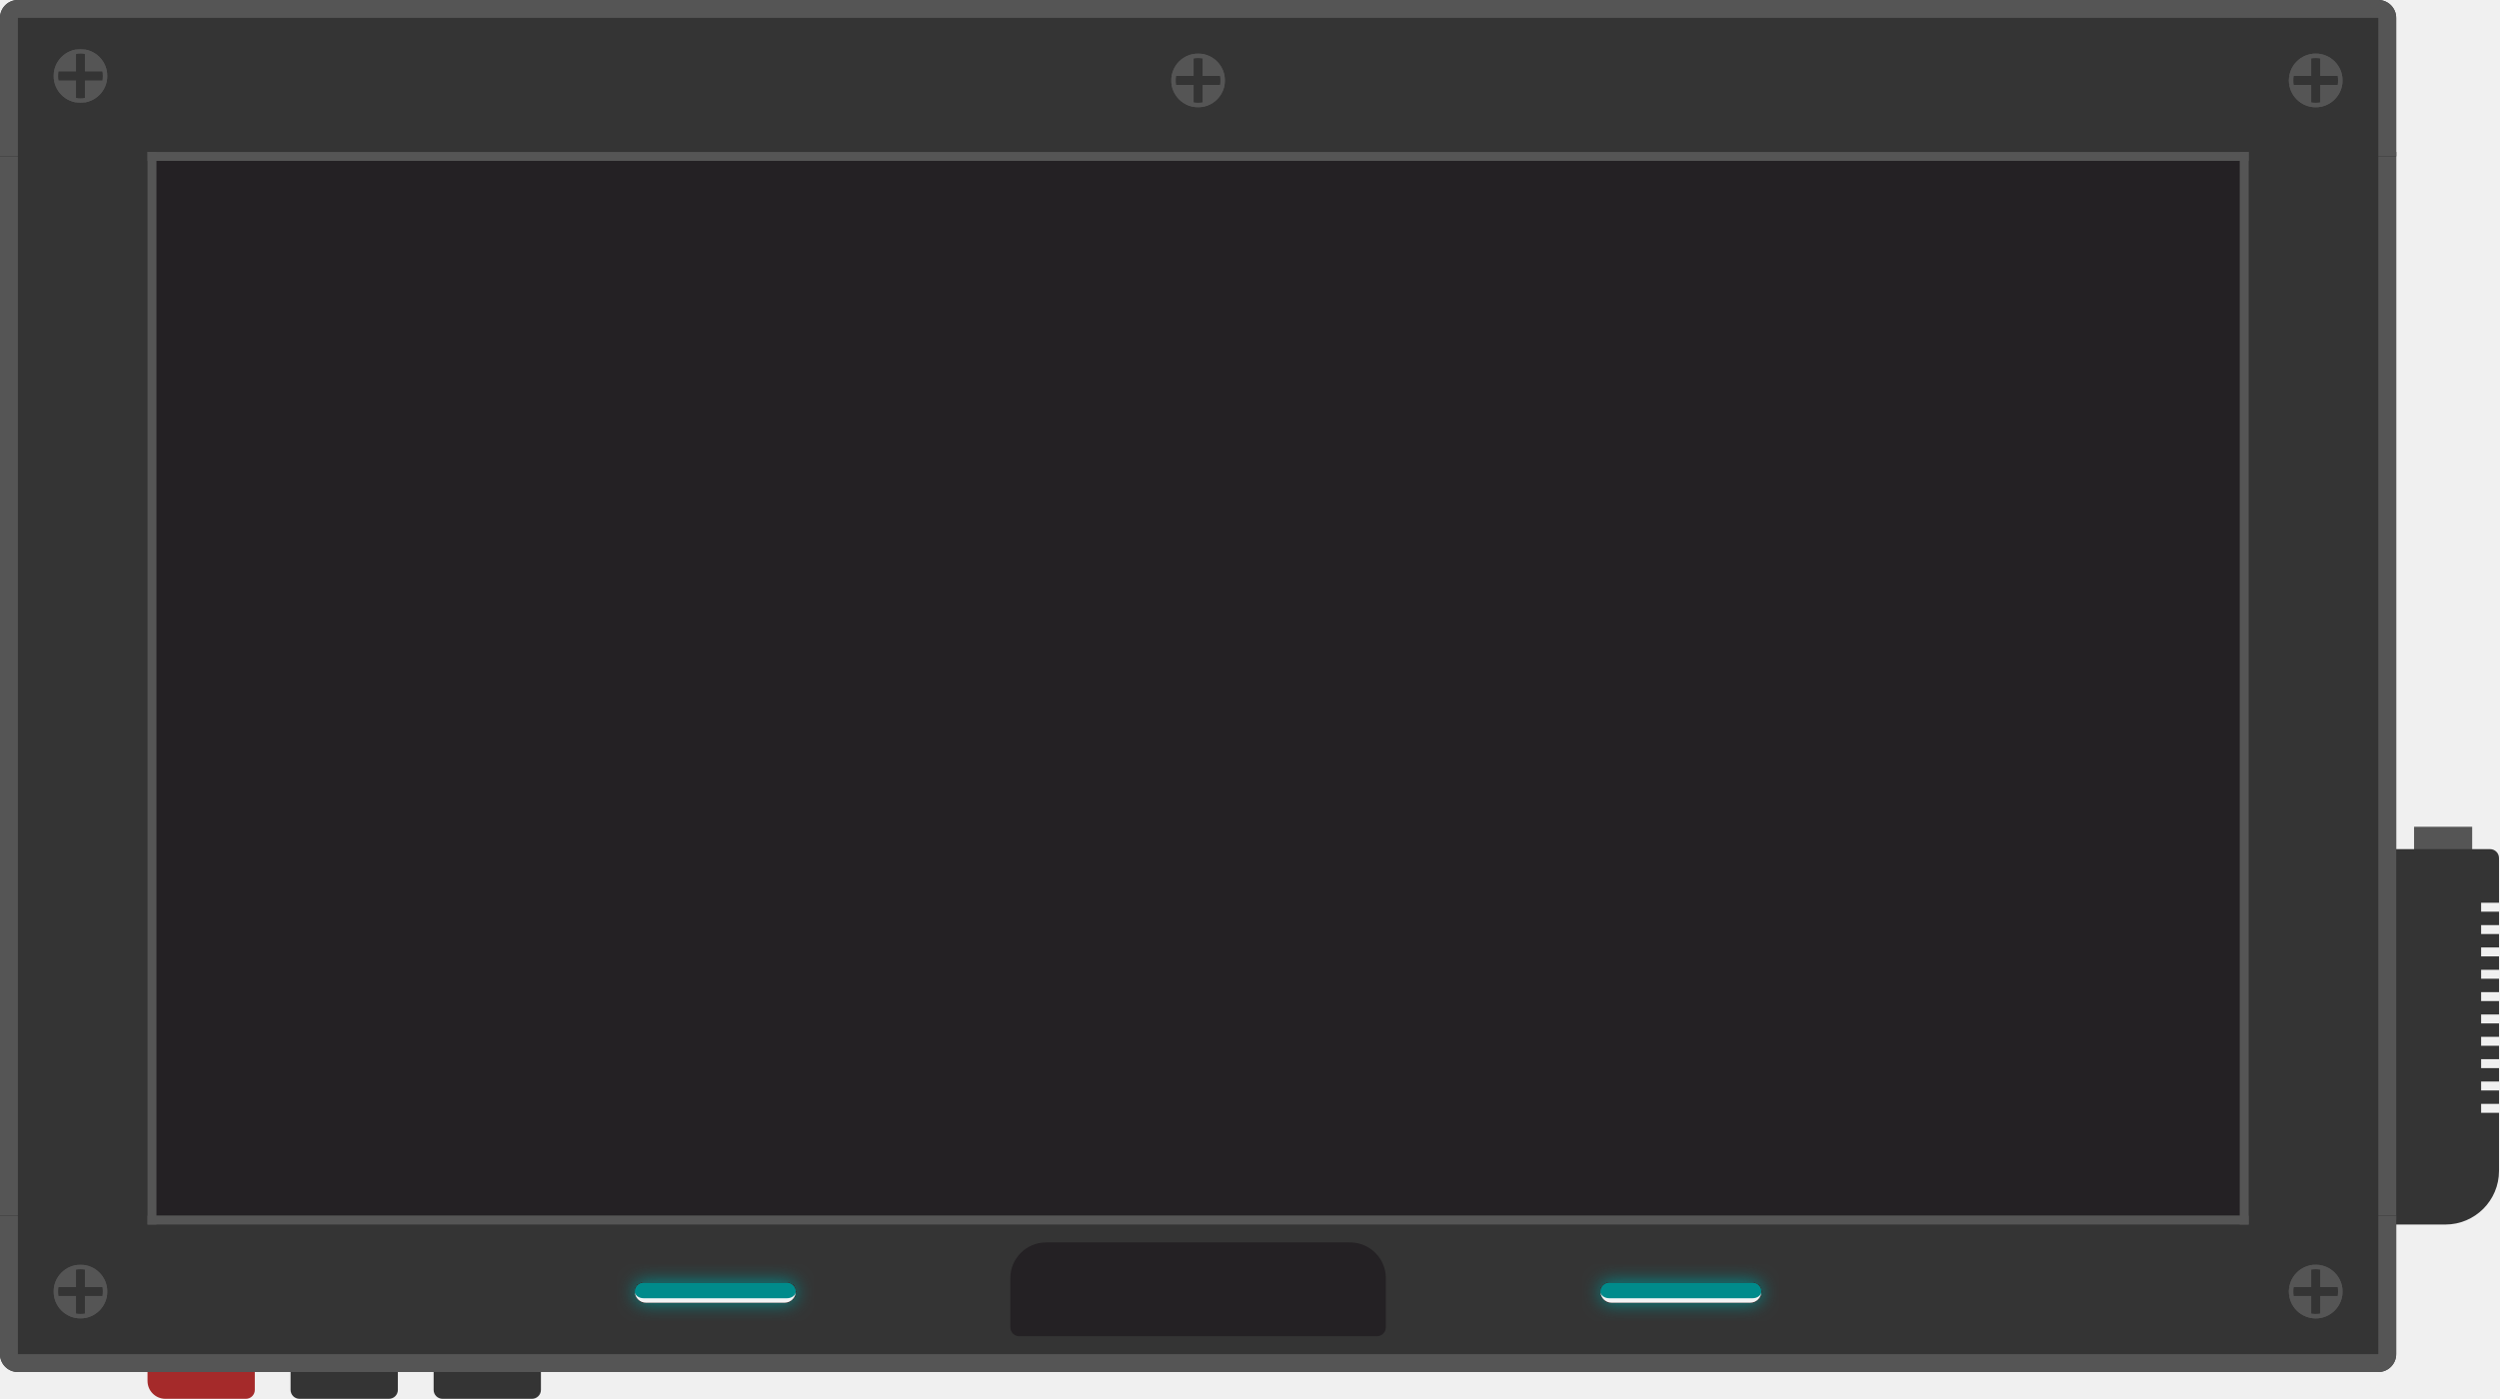
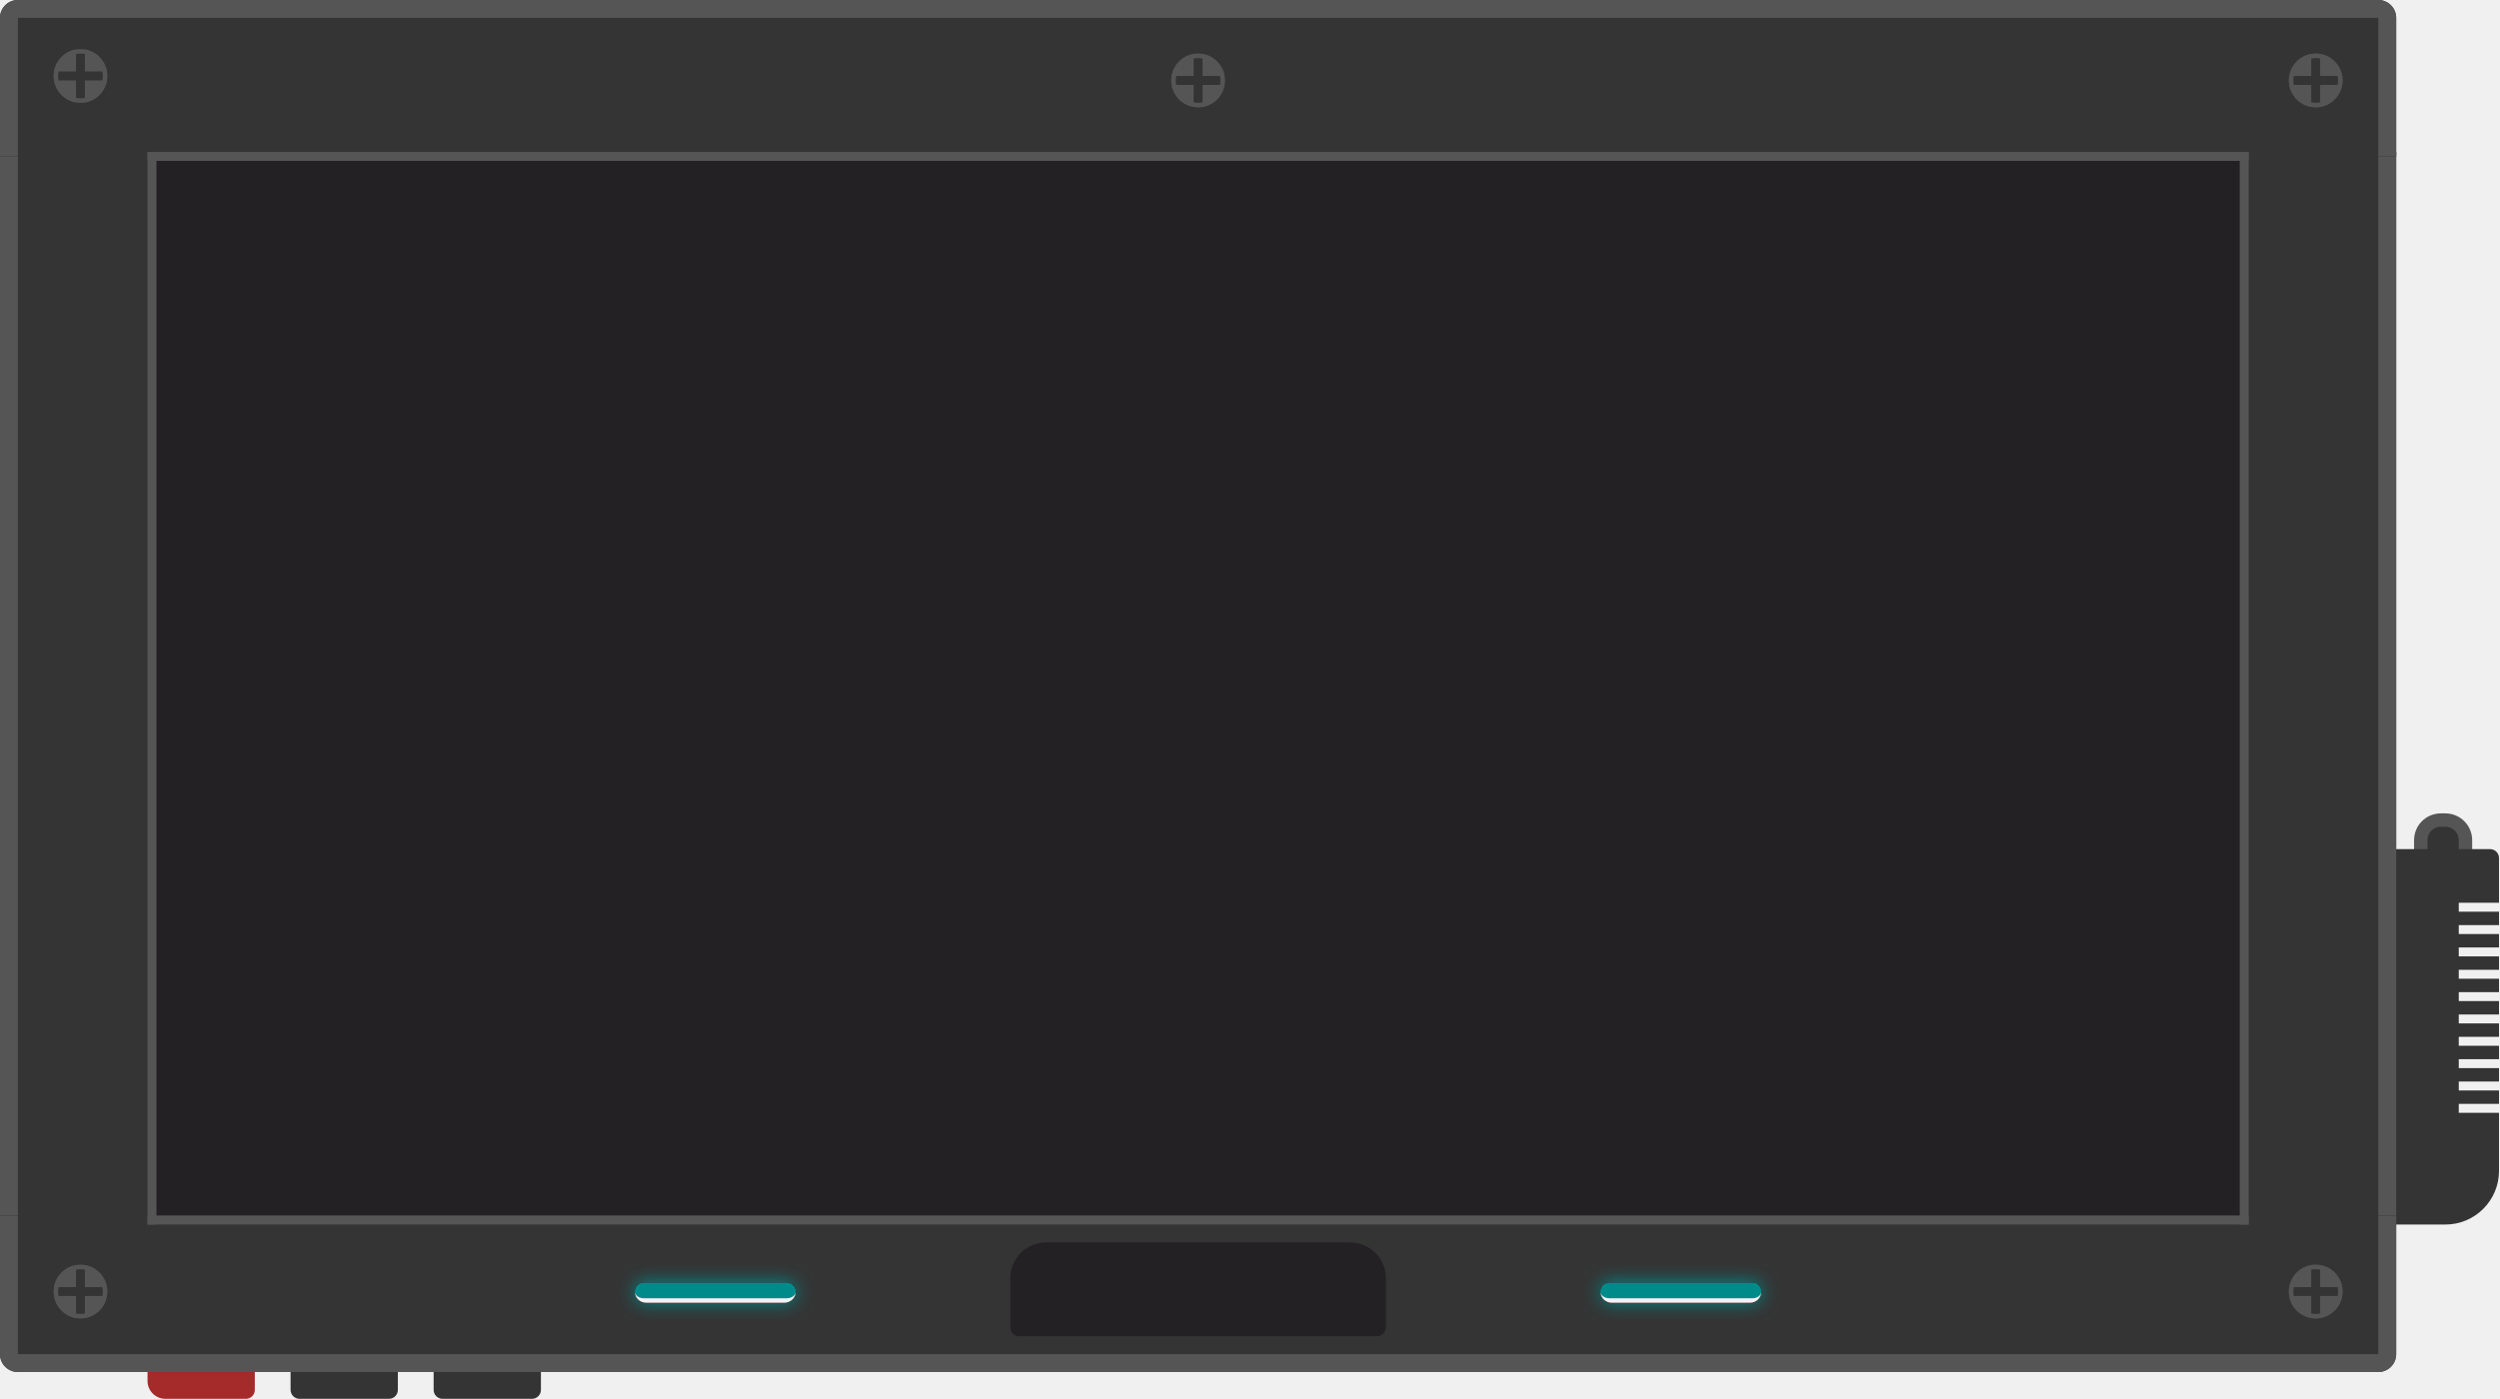
<svg xmlns="http://www.w3.org/2000/svg" width="559" height="313" viewBox="0 0 559 313" fill="none">
  <g clip-path="url(#clip0_38_216)">
    <path d="M55 313C56.105 313 57 312.105 57 311V306H33V309C33 311.209 34.791 313 37 313H55Z" fill="#A52A2A" />
    <path d="M87 313C88.105 313 89 312.105 89 311V306H65V311C65 312.105 65.895 313 67 313H87Z" fill="#343434" />
    <path d="M119 313C120.105 313 121 312.105 121 311V306H97V311C97 312.105 97.895 313 99 313H119Z" fill="#343434" />
-     <path d="M553 191H540V185H553V191Z" fill="#555555" />
+     <path d="M541.5 193.5H551.5V188C551.5 185.515 549.485 183.5 547 183.5H546C543.515 183.5 541.5 185.515 541.5 188V193.5Z" fill="#343434" />
+     <path d="M541.5 193.5H551.5V188C551.5 185.515 549.485 183.5 547 183.5H546C543.515 183.5 541.5 185.515 541.5 188V193.5Z" stroke="#555555" stroke-width="3" />
    <path d="M559 262C559 268.627 553.627 274 547 274H535V249H559V262Z" fill="#343434" />
    <path d="M559 202H535V190H557C558.105 190 559 190.895 559 192V202Z" fill="#343434" />
-     <path d="M555 250H535V201H555V250Z" fill="#343434" />
-     <path d="M559 207H554V204H559V207Z" fill="#343434" />
-     <path d="M559 212H554V209H559V212Z" fill="#343434" />
-     <path d="M559 217H554V214H559V217Z" fill="#343434" />
-     <path d="M559 222H554V219H559V222Z" fill="#343434" />
-     <path d="M559 227H554V224H559V227Z" fill="#343434" />
-     <path d="M559 232H554V229H559V232Z" fill="#343434" />
-     <path d="M559 237H554V234H559V237Z" fill="#343434" />
-     <path d="M559 242H554V239H559V242Z" fill="#343434" />
-     <path d="M559 247H554V244H559V247Z" fill="#343434" />
+     <path d="M550 250H535V201H550V250Z" fill="#343434" />
+     <path d="M559 207H549V204H559V207Z" fill="#343434" />
+     <path d="M559 212H549V209H559V212Z" fill="#343434" />
+     <path d="M559 217H549V214H559V217Z" fill="#343434" />
+     <path d="M559 222H549V219H559V222Z" fill="#343434" />
+     <path d="M559 227H549V224H559V227Z" fill="#343434" />
+     <path d="M559 232H549V229H559V232Z" fill="#343434" />
+     <path d="M559 237H549V234H559V237Z" fill="#343434" />
+     <path d="M559 242H549V239H559V242Z" fill="#343434" />
+     <path d="M559 247H549V244H559V247Z" fill="#343434" />
    <g clip-path="url(#clip1_38_216)">
      <mask id="path-17-inside-1_38_216" fill="white">
        <path d="M536 34V273H0V34L536 34Z" />
      </mask>
      <path d="M536 34V273H0V34L536 34Z" fill="#343434" />
      <rect width="238" height="468" transform="matrix(0 1 -1 0 502 34)" fill="#242124" />
    </g>
    <path d="M532 34V273H540V34H532ZM4 273V34H-4V273H4Z" fill="#555555" mask="url(#path-17-inside-1_38_216)" />
    <g clip-path="url(#clip2_38_216)">
      <mask id="path-19-inside-2_38_216" fill="white">
        <path d="M536 272V303C536 305.209 534.209 307 532 307H4C1.791 307 0 305.209 0 303V272L536 272Z" />
      </mask>
      <path d="M536 272V303C536 305.209 534.209 307 532 307H4C1.791 307 0 305.209 0 303V272L536 272Z" fill="#343434" />
      <g clip-path="url(#clip3_38_216)">
        <rect x="524" y="283" width="12" height="12" rx="6" transform="rotate(90 524 283)" fill="#343434" />
        <rect x="524" y="288" width="2" height="12" transform="rotate(90 524 288)" fill="#555555" />
        <rect x="519" y="283" width="12" height="2" transform="rotate(90 519 283)" fill="#555555" />
      </g>
      <rect x="523.5" y="283.5" width="11" height="11" rx="5.5" transform="rotate(90 523.5 283.5)" stroke="#343434" />
      <g clip-path="url(#clip4_38_216)">
        <rect x="512" y="283" width="12" height="12" rx="6" fill="#555555" />
        <rect x="517" y="283" width="2" height="12" fill="#343434" />
        <rect x="512" y="288" width="12" height="2" fill="#343434" />
      </g>
      <rect x="512.5" y="283.5" width="11" height="11" rx="5.5" stroke="#555555" />
      <g clip-path="url(#clip5_38_216)">
        <rect x="12" y="283" width="12" height="12" rx="6" fill="#555555" />
        <rect x="17" y="283" width="2" height="12" fill="#343434" />
        <rect x="12" y="288" width="12" height="2" fill="#343434" />
      </g>
      <rect x="12.5" y="283.5" width="11" height="11" rx="5.5" stroke="#555555" />
      <g filter="url(#filter0_d_38_216)">
-         <path d="M392 287C393.105 287 394 287.895 394 289V289C394 290.105 393.105 291 392 291H360C358.895 291 358 290.105 358 289V289C358 287.895 358.895 287 360 287H392Z" fill="#008B8B" />
+         <path d="M392 287C393.105 287 394 287.895 394 289C394 290.105 393.105 291 392 291H360C358.895 291 358 290.105 358 289C358 287.895 358.895 287 360 287H392Z" fill="#008B8B" />
        <path d="M394 287V291V287ZM358 291V287V291ZM358 287H394H358ZM394 289C394 290.381 392.881 291.5 391.5 291.5H360.5C359.119 291.5 358 290.381 358 289C358 289.828 358.895 290.5 360 290.5H392C393.105 290.5 394 289.828 394 289Z" fill="#F2F3F4" />
      </g>
      <g filter="url(#filter1_d_38_216)">
-         <path d="M176 287C177.105 287 178 287.895 178 289V289C178 290.105 177.105 291 176 291H144C142.895 291 142 290.105 142 289V289C142 287.895 142.895 287 144 287H176Z" fill="#008B8B" />
+         <path d="M176 287C177.105 287 178 287.895 178 289C178 290.105 177.105 291 176 291H144C142.895 291 142 290.105 142 289C142 287.895 142.895 287 144 287H176Z" fill="#008B8B" />
        <path d="M178 287V291V287ZM142 291V287V291ZM142 287H178H142ZM178 289C178 290.381 176.881 291.5 175.5 291.5H144.5C143.119 291.5 142 290.381 142 289C142 289.828 142.895 290.5 144 290.5H176C177.105 290.5 178 289.828 178 289Z" fill="#F2F3F4" />
      </g>
      <path d="M302 278C306.418 278 310 281.582 310 286V297C310 298.105 309.105 299 308 299H228C226.895 299 226 298.105 226 297V286C226 281.582 229.582 278 234 278H302Z" fill="#242124" />
    </g>
    <path d="M540 272V303C540 307.418 536.418 311 532 311V303V272H540ZM4 311C-0.418 311 -4 307.418 -4 303V272H4V303V311ZM0 272L536 272L0 272ZM540 303C540 307.418 536.418 311 532 311H4C-0.418 311 -4 307.418 -4 303H4H532H540Z" fill="#555555" mask="url(#path-19-inside-2_38_216)" />
    <g clip-path="url(#clip6_38_216)">
      <mask id="path-38-inside-3_38_216" fill="white">
        <path d="M536 35V4C536 1.791 534.209 0 532 0L4 0C1.791 0 0 1.791 0 4V35L536 35Z" />
      </mask>
      <path d="M536 35V4C536 1.791 534.209 0 532 0L4 0C1.791 0 0 1.791 0 4V35L536 35Z" fill="#343434" />
      <g clip-path="url(#clip7_38_216)">
        <rect width="12" height="12" rx="6" transform="matrix(0 -1 -1 0 524 24)" fill="#343434" />
        <rect width="2" height="12" transform="matrix(0 -1 -1 0 524 19)" fill="#555555" />
        <rect width="12" height="2" transform="matrix(0 -1 -1 0 519 24)" fill="#555555" />
      </g>
      <rect x="-0.5" y="-0.5" width="11" height="11" rx="5.5" transform="matrix(0 -1 -1 0 523 23)" stroke="#343434" />
      <g clip-path="url(#clip8_38_216)">
        <rect width="12" height="12" rx="6" transform="matrix(1 0 0 -1 512 24)" fill="#555555" />
        <rect width="2" height="12" transform="matrix(1 0 0 -1 517 24)" fill="#343434" />
        <rect width="12" height="2" transform="matrix(1 0 0 -1 512 19)" fill="#343434" />
      </g>
      <rect x="0.5" y="-0.5" width="11" height="11" rx="5.5" transform="matrix(1 0 0 -1 512 23)" stroke="#555555" />
      <g clip-path="url(#clip9_38_216)">
        <rect width="12" height="12" rx="6" transform="matrix(1 0 0 -1 262 24)" fill="#555555" />
        <rect width="2" height="12" transform="matrix(1 0 0 -1 267 24)" fill="#343434" />
        <rect width="12" height="2" transform="matrix(1 0 0 -1 262 19)" fill="#343434" />
      </g>
      <rect x="0.5" y="-0.5" width="11" height="11" rx="5.5" transform="matrix(1 0 0 -1 262 23)" stroke="#555555" />
      <g clip-path="url(#clip10_38_216)">
        <rect x="12" y="11" width="12" height="12" rx="6" fill="#555555" />
        <rect x="17" y="11" width="2" height="12" fill="#343434" />
        <rect x="12" y="16" width="12" height="2" fill="#343434" />
      </g>
      <rect x="12.5" y="11.5" width="11" height="11" rx="5.5" stroke="#555555" />
    </g>
    <path d="M540 35V4C540 -0.418 536.418 -4 532 -4V4V35H540ZM4 -4C-0.418 -4 -4 -0.418 -4 4V35H4V4V-4ZM0 35L536 35L0 35ZM540 4C540 -0.418 536.418 -4 532 -4L4 -4C-0.418 -4 -4 -0.418 -4 4H4L532 4H540Z" fill="#555555" mask="url(#path-38-inside-3_38_216)" />
    <rect width="2" height="470" transform="matrix(0 1 -1 0 503 34)" fill="#555555" />
    <rect width="2" height="470" transform="matrix(0 1 -1 0 503 272)" fill="#555555" />
    <rect width="240" height="2" transform="matrix(0 1 -1 0 503 34)" fill="#555555" />
    <rect width="240" height="2" transform="matrix(0 1 -1 0 35 34)" fill="#555555" />
  </g>
  <defs>
    <filter id="filter0_d_38_216" x="354" y="283" width="44" height="12.5" filterUnits="userSpaceOnUse" color-interpolation-filters="sRGB">
      <feFlood flood-opacity="0" result="BackgroundImageFix" />
      <feColorMatrix in="SourceAlpha" type="matrix" values="0 0 0 0 0 0 0 0 0 0 0 0 0 0 0 0 0 0 127 0" result="hardAlpha" />
      <feOffset />
      <feGaussianBlur stdDeviation="2" />
      <feComposite in2="hardAlpha" operator="out" />
      <feColorMatrix type="matrix" values="0 0 0 0 0 0 0 0 0 0.545 0 0 0 0 0.545 0 0 0 1 0" />
      <feBlend mode="normal" in2="BackgroundImageFix" result="effect1_dropShadow_38_216" />
      <feBlend mode="normal" in="SourceGraphic" in2="effect1_dropShadow_38_216" result="shape" />
    </filter>
    <filter id="filter1_d_38_216" x="138" y="283" width="44" height="12.5" filterUnits="userSpaceOnUse" color-interpolation-filters="sRGB">
      <feFlood flood-opacity="0" result="BackgroundImageFix" />
      <feColorMatrix in="SourceAlpha" type="matrix" values="0 0 0 0 0 0 0 0 0 0 0 0 0 0 0 0 0 0 127 0" result="hardAlpha" />
      <feOffset />
      <feGaussianBlur stdDeviation="2" />
      <feComposite in2="hardAlpha" operator="out" />
      <feColorMatrix type="matrix" values="0 0 0 0 0 0 0 0 0 0.545 0 0 0 0 0.545 0 0 0 1 0" />
      <feBlend mode="normal" in2="BackgroundImageFix" result="effect1_dropShadow_38_216" />
      <feBlend mode="normal" in="SourceGraphic" in2="effect1_dropShadow_38_216" result="shape" />
    </filter>
    <clipPath id="clip0_38_216">
      <rect width="559" height="313" fill="white" transform="matrix(-1 0 0 1 559 0)" />
    </clipPath>
    <clipPath id="clip1_38_216">
      <path d="M536 34V273H0V34L536 34Z" fill="white" />
    </clipPath>
    <clipPath id="clip2_38_216">
      <path d="M536 272V303C536 305.209 534.209 307 532 307H4C1.791 307 0 305.209 0 303V272L536 272Z" fill="white" />
    </clipPath>
    <clipPath id="clip3_38_216">
      <rect x="524" y="283" width="12" height="12" rx="6" transform="rotate(90 524 283)" fill="white" />
    </clipPath>
    <clipPath id="clip4_38_216">
      <rect x="512" y="283" width="12" height="12" rx="6" fill="white" />
    </clipPath>
    <clipPath id="clip5_38_216">
      <rect x="12" y="283" width="12" height="12" rx="6" fill="white" />
    </clipPath>
    <clipPath id="clip6_38_216">
      <path d="M536 35V4C536 1.791 534.209 0 532 0L4 0C1.791 0 0 1.791 0 4V35L536 35Z" fill="white" />
    </clipPath>
    <clipPath id="clip7_38_216">
      <rect width="12" height="12" rx="6" transform="matrix(0 -1 -1 0 524 24)" fill="white" />
    </clipPath>
    <clipPath id="clip8_38_216">
      <rect width="12" height="12" rx="6" transform="matrix(1 0 0 -1 512 24)" fill="white" />
    </clipPath>
    <clipPath id="clip9_38_216">
      <rect width="12" height="12" rx="6" transform="matrix(1 0 0 -1 262 24)" fill="white" />
    </clipPath>
    <clipPath id="clip10_38_216">
      <rect x="12" y="11" width="12" height="12" rx="6" fill="white" />
    </clipPath>
  </defs>
</svg>
